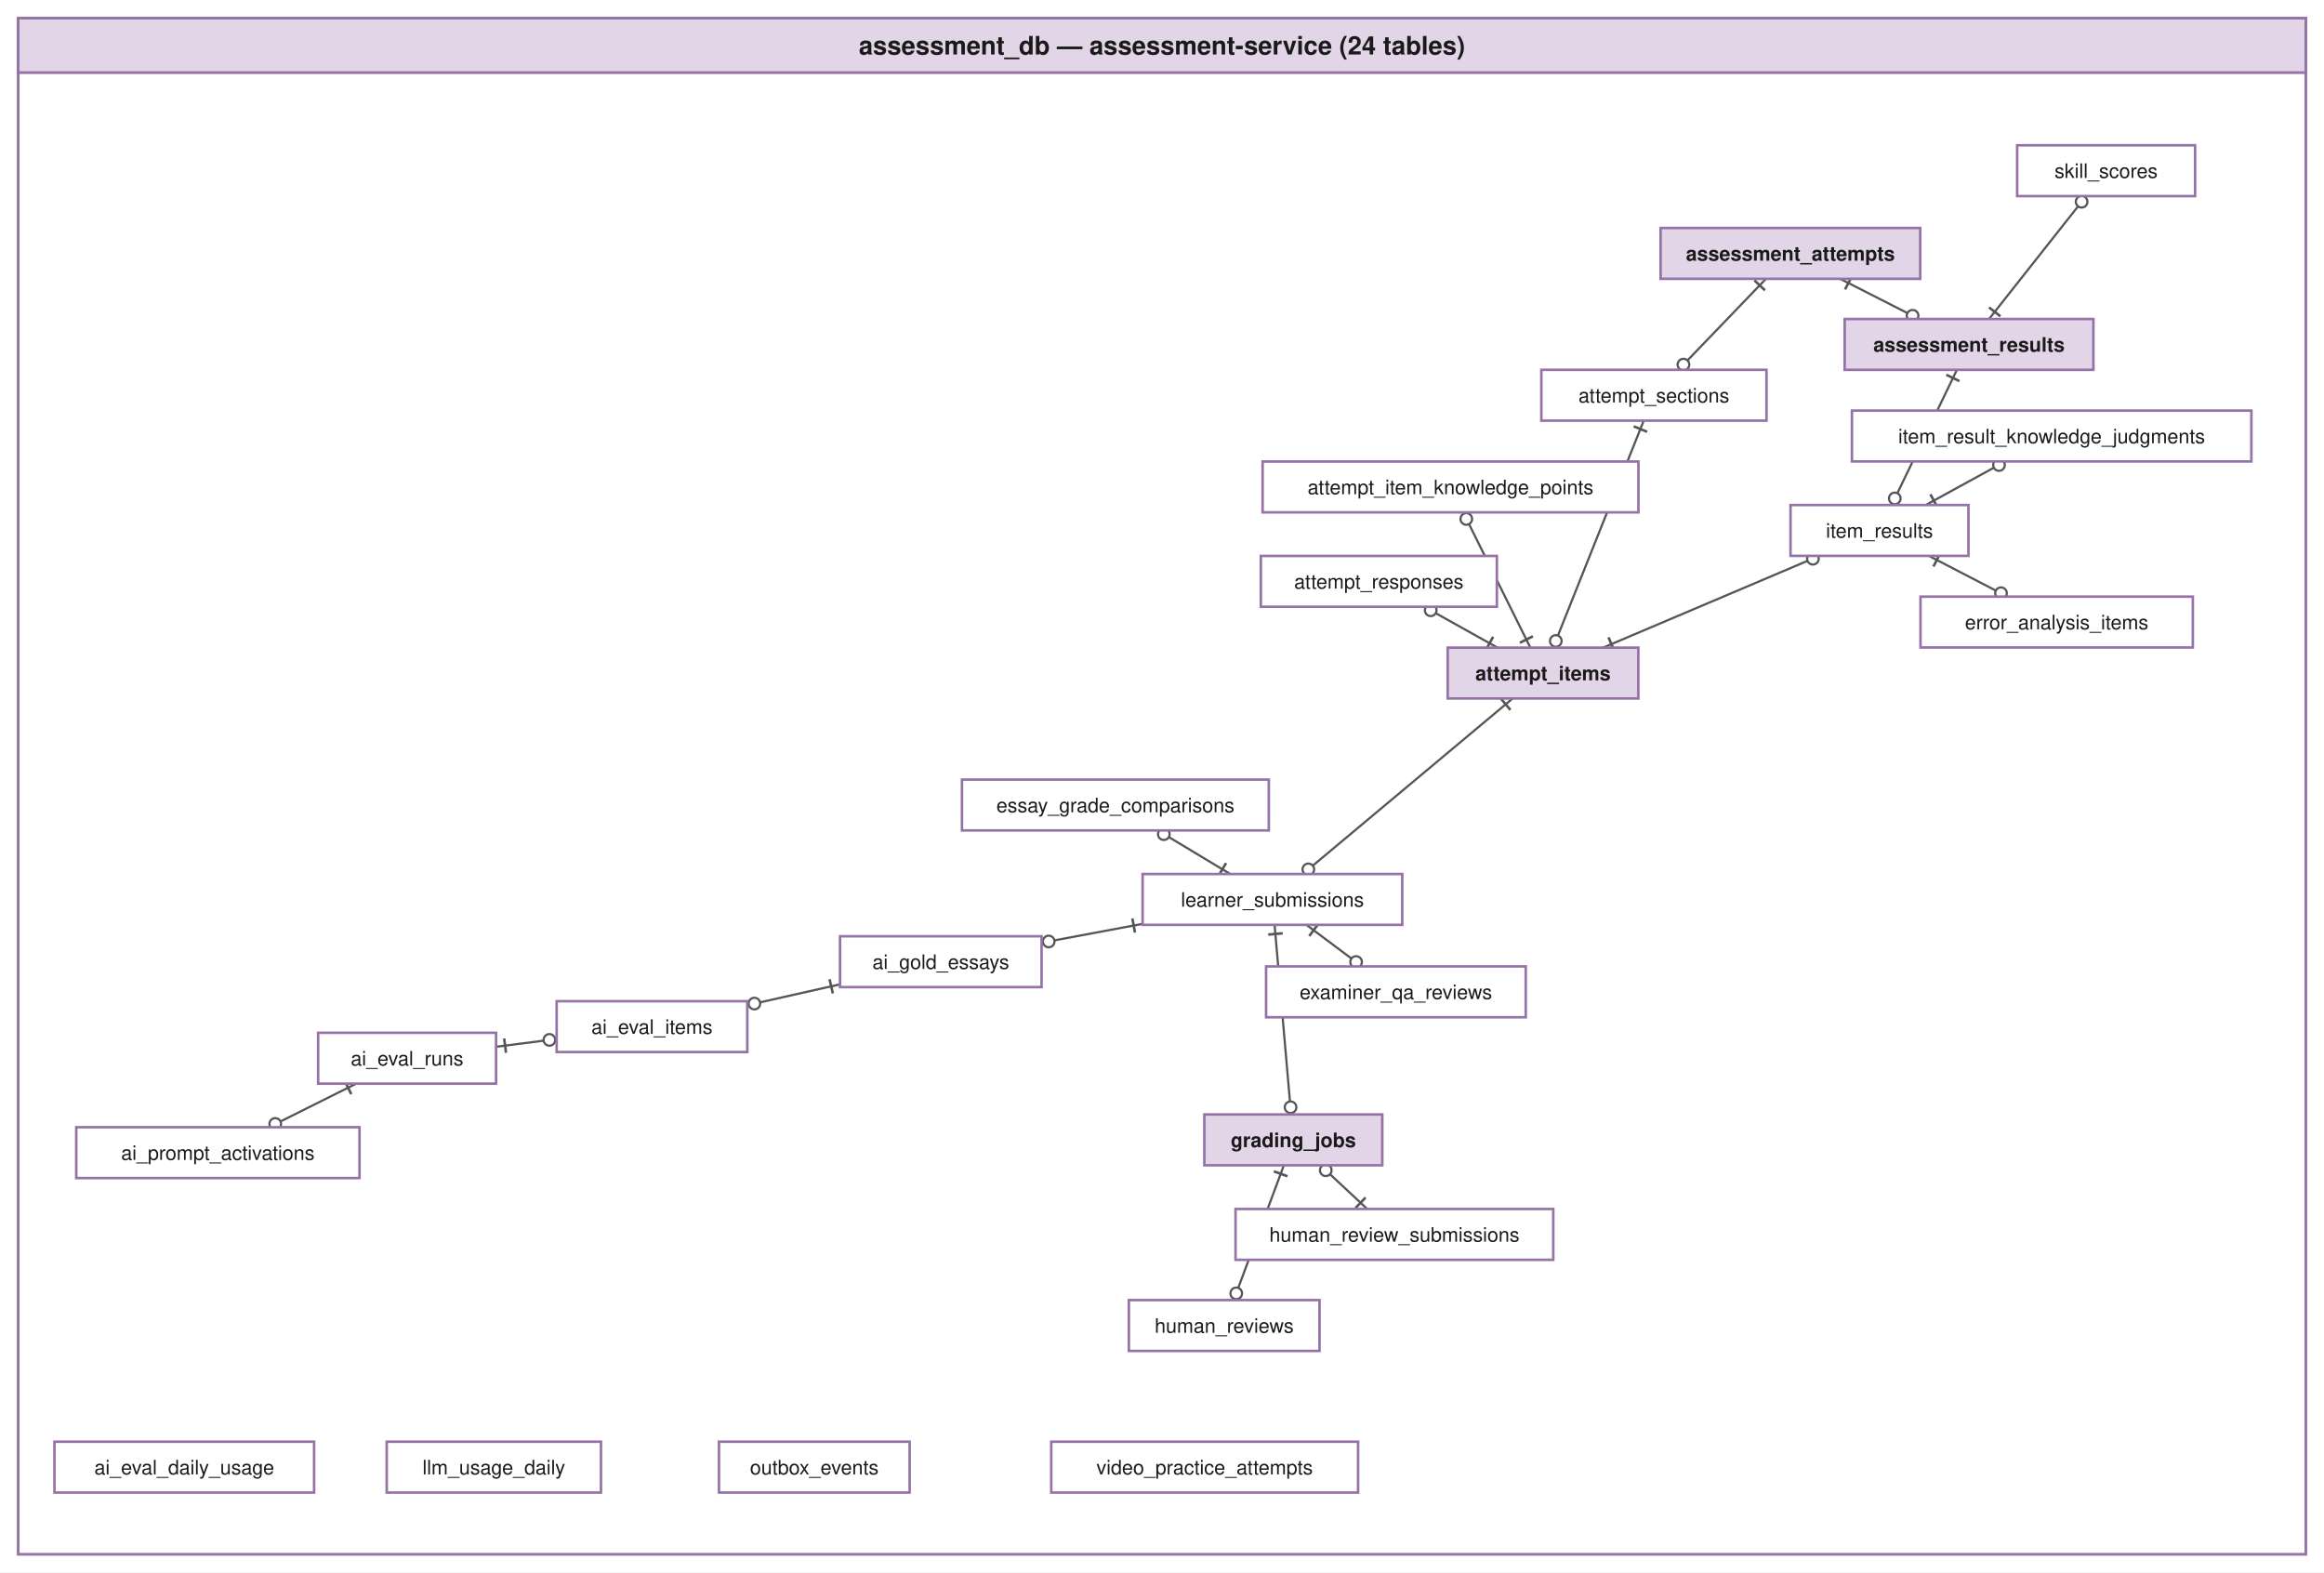
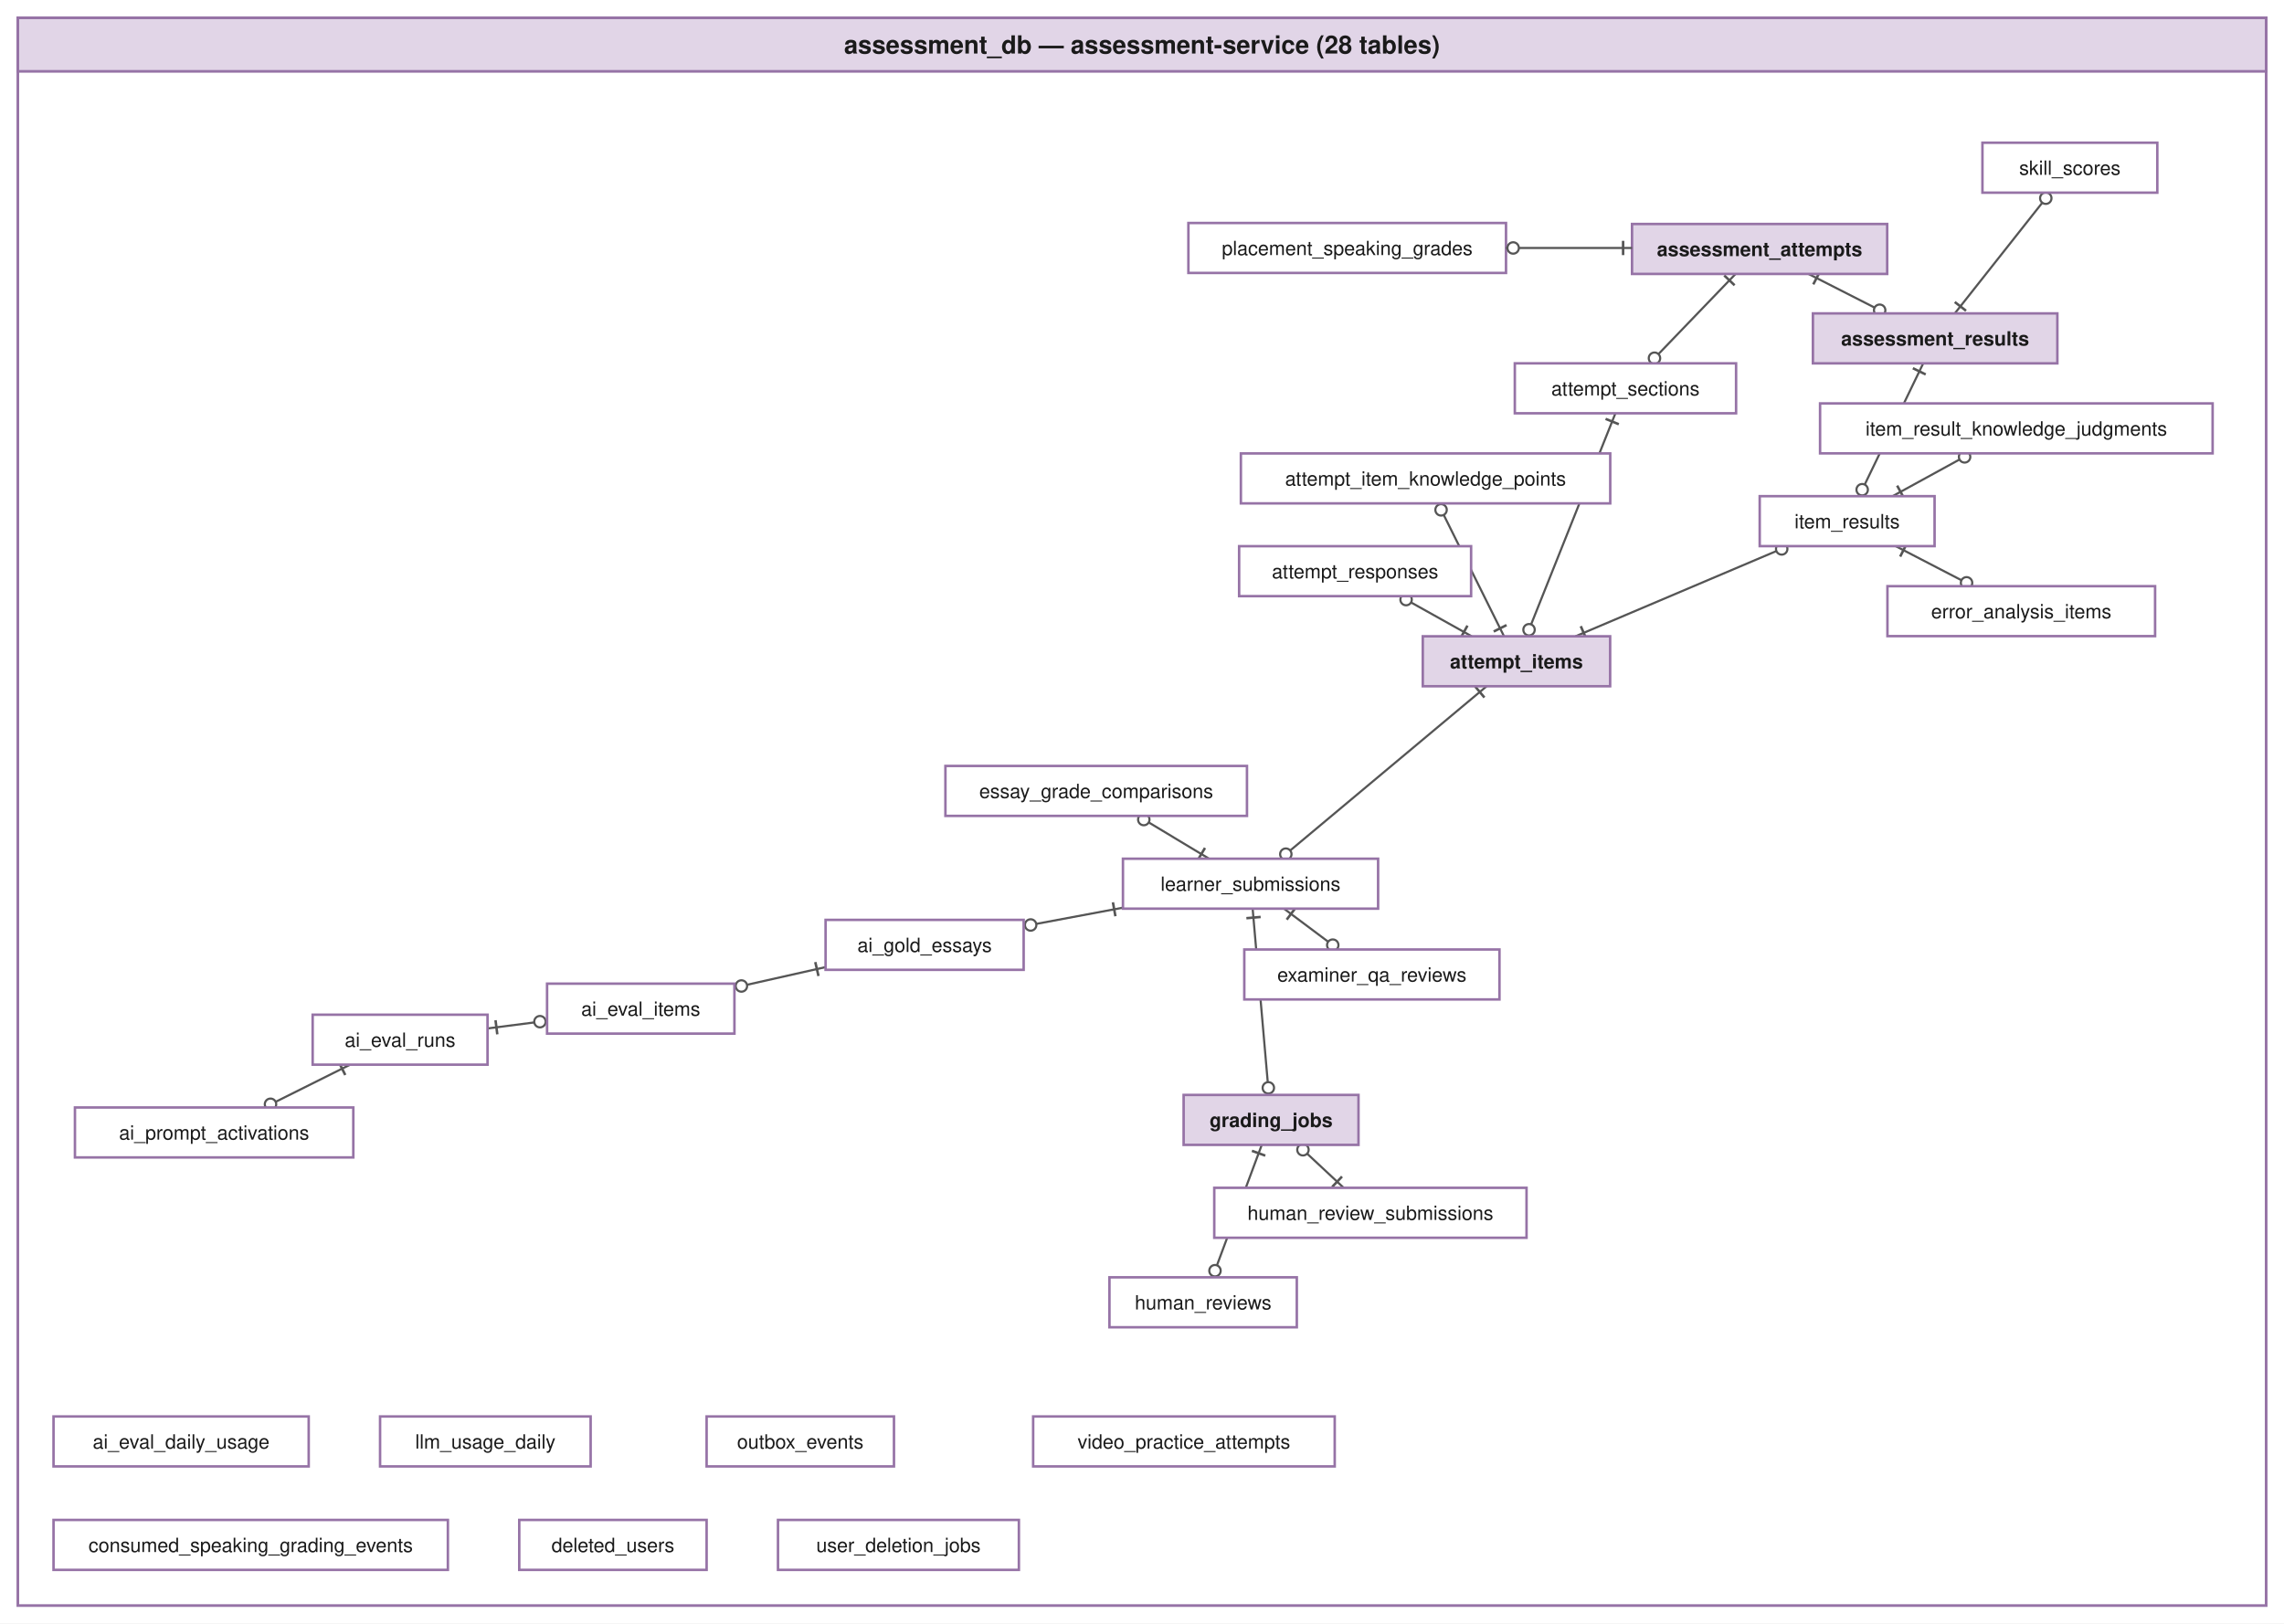
- <svg xmlns="http://www.w3.org/2000/svg" viewBox="0 0 1280 866" width="1280" height="866">
-   <rect width="1280" height="866" fill="#ffffff" />
-   <rect x="10" y="10" width="1260" height="846" fill="#ffffff" stroke="#9673a6" stroke-width="1.5" />
+ <svg xmlns="http://www.w3.org/2000/svg" viewBox="0 0 1280 910" width="1280" height="910">
+   <rect width="1280" height="910" fill="#ffffff" />
+   <rect x="10" y="10" width="1260" height="890" fill="#ffffff" stroke="#9673a6" stroke-width="1.5" />
  <rect x="10" y="10" width="1260" height="30" fill="#e1d5e7" stroke="#9673a6" stroke-width="1.5" />
-   <text x="640.0" y="30" font-family="Helvetica, Arial, sans-serif" font-size="14" font-weight="700" text-anchor="middle" fill="#1a1a1a">assessment_db — assessment-service (24 tables)</text>
+   <text x="640.0" y="30" font-family="Helvetica, Arial, sans-serif" font-size="14" font-weight="700" text-anchor="middle" fill="#1a1a1a">assessment_db — assessment-service (28 tables)</text>
  <path d="M273.2,576.5 L306.6,572.2" fill="none" stroke="#555555" stroke-width="1.2" />
  <circle cx="302.6" cy="572.7" r="3.2" fill="#ffffff" stroke="#555555" stroke-width="1.2" />
  <line x1="278.7" y1="579.8" x2="277.7" y2="571.9" stroke="#555555" stroke-width="1.4" />
  <path d="M196.2,596.8 L148.1,620.8" fill="none" stroke="#555555" stroke-width="1.2" />
  <circle cx="151.6" cy="619.0" r="3.2" fill="#ffffff" stroke="#555555" stroke-width="1.2" />
  <line x1="189.9" y1="595.4" x2="193.5" y2="602.6" stroke="#555555" stroke-width="1.4" />
  <path d="M462.7,542.1 L411.6,553.6" fill="none" stroke="#555555" stroke-width="1.2" />
  <circle cx="415.5" cy="552.7" r="3.2" fill="#ffffff" stroke="#555555" stroke-width="1.2" />
  <line x1="456.9" y1="539.3" x2="458.7" y2="547.1" stroke="#555555" stroke-width="1.4" />
  <path d="M1013.6,153.6 L1057.0,175.7" fill="none" stroke="#555555" stroke-width="1.2" />
  <circle cx="1053.4" cy="173.9" r="3.2" fill="#ffffff" stroke="#555555" stroke-width="1.2" />
  <line x1="1016.2" y1="159.4" x2="1019.9" y2="152.3" stroke="#555555" stroke-width="1.4" />
  <path d="M972.6,153.6 L924.4,203.7" fill="none" stroke="#555555" stroke-width="1.2" />
  <circle cx="927.2" cy="200.8" r="3.2" fill="#ffffff" stroke="#555555" stroke-width="1.2" />
  <line x1="966.3" y1="154.4" x2="972.1" y2="159.9" stroke="#555555" stroke-width="1.4" />
  <path d="M1077.8,203.7 L1041.9,278.1" fill="none" stroke="#555555" stroke-width="1.2" />
  <circle cx="1043.6" cy="274.5" r="3.2" fill="#ffffff" stroke="#555555" stroke-width="1.2" />
  <line x1="1072.0" y1="206.4" x2="1079.2" y2="209.9" stroke="#555555" stroke-width="1.4" />
  <path d="M1095.5,175.7 L1149.0,108.0" fill="none" stroke="#555555" stroke-width="1.2" />
  <circle cx="1146.5" cy="111.1" r="3.2" fill="#ffffff" stroke="#555555" stroke-width="1.2" />
  <line x1="1101.8" y1="174.2" x2="1095.5" y2="169.3" stroke="#555555" stroke-width="1.4" />
  <path d="M842.9,356.7 L805.9,282.2" fill="none" stroke="#555555" stroke-width="1.2" />
  <circle cx="807.6" cy="285.8" r="3.2" fill="#ffffff" stroke="#555555" stroke-width="1.2" />
  <line x1="844.3" y1="350.4" x2="837.1" y2="354.0" stroke="#555555" stroke-width="1.4" />
  <path d="M824.8,356.7 L784.5,334.2" fill="none" stroke="#555555" stroke-width="1.2" />
  <circle cx="788.0" cy="336.1" r="3.2" fill="#ffffff" stroke="#555555" stroke-width="1.2" />
  <line x1="822.4" y1="350.7" x2="818.5" y2="357.7" stroke="#555555" stroke-width="1.4" />
  <path d="M882.9,356.7 L1002.1,306.1" fill="none" stroke="#555555" stroke-width="1.2" />
  <circle cx="998.5" cy="307.7" r="3.2" fill="#ffffff" stroke="#555555" stroke-width="1.2" />
  <line x1="889.1" y1="358.4" x2="885.9" y2="351.0" stroke="#555555" stroke-width="1.4" />
  <path d="M833.1,384.7 L717.6,481.3" fill="none" stroke="#555555" stroke-width="1.2" />
  <circle cx="720.6" cy="478.8" r="3.2" fill="#ffffff" stroke="#555555" stroke-width="1.2" />
  <line x1="826.7" y1="384.8" x2="831.9" y2="391.0" stroke="#555555" stroke-width="1.4" />
  <path d="M905.3,231.7 L855.4,356.7" fill="none" stroke="#555555" stroke-width="1.2" />
  <circle cx="856.9" cy="353.0" r="3.2" fill="#ffffff" stroke="#555555" stroke-width="1.2" />
  <line x1="899.8" y1="234.8" x2="907.2" y2="237.8" stroke="#555555" stroke-width="1.4" />
  <path d="M707.1,641.8 L679.5,716.0" fill="none" stroke="#555555" stroke-width="1.2" />
  <circle cx="680.9" cy="712.3" r="3.2" fill="#ffffff" stroke="#555555" stroke-width="1.2" />
  <line x1="701.6" y1="645.1" x2="709.1" y2="647.8" stroke="#555555" stroke-width="1.4" />
  <path d="M753.0,665.8 L727.3,641.8" fill="none" stroke="#555555" stroke-width="1.2" />
  <circle cx="730.2" cy="644.5" r="3.2" fill="#ffffff" stroke="#555555" stroke-width="1.2" />
  <line x1="752.1" y1="659.5" x2="746.6" y2="665.3" stroke="#555555" stroke-width="1.4" />
  <path d="M1062.3,306.1 L1105.7,328.6" fill="none" stroke="#555555" stroke-width="1.2" />
  <circle cx="1102.1" cy="326.7" r="3.2" fill="#ffffff" stroke="#555555" stroke-width="1.2" />
  <line x1="1064.9" y1="312.0" x2="1068.5" y2="304.9" stroke="#555555" stroke-width="1.4" />
  <path d="M1060.7,278.1 L1104.5,254.1" fill="none" stroke="#555555" stroke-width="1.2" />
  <circle cx="1101.0" cy="256.1" r="3.2" fill="#ffffff" stroke="#555555" stroke-width="1.2" />
  <line x1="1067.0" y1="279.2" x2="1063.2" y2="272.2" stroke="#555555" stroke-width="1.4" />
  <path d="M629.3,508.8 L573.7,519.2" fill="none" stroke="#555555" stroke-width="1.2" />
  <circle cx="577.6" cy="518.5" r="3.2" fill="#ffffff" stroke="#555555" stroke-width="1.2" />
  <line x1="623.7" y1="505.8" x2="625.1" y2="513.6" stroke="#555555" stroke-width="1.4" />
  <path d="M677.5,481.3 L637.6,457.3" fill="none" stroke="#555555" stroke-width="1.2" />
  <circle cx="641.0" cy="459.4" r="3.2" fill="#ffffff" stroke="#555555" stroke-width="1.2" />
  <line x1="675.3" y1="475.3" x2="671.2" y2="482.2" stroke="#555555" stroke-width="1.4" />
  <path d="M719.5,509.3 L750.1,532.2" fill="none" stroke="#555555" stroke-width="1.2" />
  <circle cx="746.9" cy="529.8" r="3.2" fill="#ffffff" stroke="#555555" stroke-width="1.2" />
  <line x1="721.1" y1="515.5" x2="725.9" y2="509.1" stroke="#555555" stroke-width="1.4" />
  <path d="M702.0,509.3 L711.1,613.8" fill="none" stroke="#555555" stroke-width="1.2" />
  <circle cx="710.8" cy="609.8" r="3.2" fill="#ffffff" stroke="#555555" stroke-width="1.2" />
  <line x1="698.5" y1="514.7" x2="706.5" y2="514.0" stroke="#555555" stroke-width="1.4" />
  <rect x="30" y="794" width="143" height="28" fill="#ffffff" stroke="#9673a6" stroke-width="1.4" />
  <text x="101.5" y="812" font-family="Helvetica, Arial, sans-serif" font-size="11" font-weight="400" text-anchor="middle" fill="#1a1a1a">ai_eval_daily_usage</text>
  <rect x="306.59" y="551.391" width="105" height="28" fill="#ffffff" stroke="#9673a6" stroke-width="1.4" />
  <text x="359.09" y="569.391" font-family="Helvetica, Arial, sans-serif" font-size="11" font-weight="400" text-anchor="middle" fill="#1a1a1a">ai_eval_items</text>
  <rect x="175.22" y="568.796" width="98" height="28" fill="#ffffff" stroke="#9673a6" stroke-width="1.4" />
  <text x="224.22" y="586.796" font-family="Helvetica, Arial, sans-serif" font-size="11" font-weight="400" text-anchor="middle" fill="#1a1a1a">ai_eval_runs</text>
  <rect x="462.673" y="515.635" width="111" height="28" fill="#ffffff" stroke="#9673a6" stroke-width="1.4" />
  <text x="518.173" y="533.635" font-family="Helvetica, Arial, sans-serif" font-size="11" font-weight="400" text-anchor="middle" fill="#1a1a1a">ai_gold_essays</text>
  <rect x="42.0" y="620.796" width="156" height="28" fill="#ffffff" stroke="#9673a6" stroke-width="1.4" />
  <text x="120.0" y="638.796" font-family="Helvetica, Arial, sans-serif" font-size="11" font-weight="400" text-anchor="middle" fill="#1a1a1a">ai_prompt_activations</text>
  <rect x="914.618" y="125.553" width="143" height="28" fill="#e1d5e7" stroke="#9673a6" stroke-width="1.4" />
  <text x="986.118" y="143.553" font-family="Helvetica, Arial, sans-serif" font-size="11" font-weight="700" text-anchor="middle" fill="#1a1a1a">assessment_attempts</text>
  <rect x="1015.99" y="175.677" width="137" height="28" fill="#e1d5e7" stroke="#9673a6" stroke-width="1.4" />
  <text x="1084.49" y="193.677" font-family="Helvetica, Arial, sans-serif" font-size="11" font-weight="700" text-anchor="middle" fill="#1a1a1a">assessment_results</text>
  <rect x="695.411" y="254.171" width="207" height="28" fill="#ffffff" stroke="#9673a6" stroke-width="1.4" />
  <text x="798.911" y="272.171" font-family="Helvetica, Arial, sans-serif" font-size="11" font-weight="400" text-anchor="middle" fill="#1a1a1a">attempt_item_knowledge_points</text>
  <rect x="797.357" y="356.675" width="105" height="28" fill="#e1d5e7" stroke="#9673a6" stroke-width="1.4" />
  <text x="849.857" y="374.675" font-family="Helvetica, Arial, sans-serif" font-size="11" font-weight="700" text-anchor="middle" fill="#1a1a1a">attempt_items</text>
  <rect x="694.431" y="306.171" width="130" height="28" fill="#ffffff" stroke="#9673a6" stroke-width="1.4" />
  <text x="759.431" y="324.171" font-family="Helvetica, Arial, sans-serif" font-size="11" font-weight="400" text-anchor="middle" fill="#1a1a1a">attempt_responses</text>
  <rect x="848.933" y="203.668" width="124" height="28" fill="#ffffff" stroke="#9673a6" stroke-width="1.4" />
  <text x="910.933" y="221.668" font-family="Helvetica, Arial, sans-serif" font-size="11" font-weight="400" text-anchor="middle" fill="#1a1a1a">attempt_sections</text>
  <rect x="1057.761" y="328.585" width="150" height="28" fill="#ffffff" stroke="#9673a6" stroke-width="1.4" />
  <text x="1132.761" y="346.585" font-family="Helvetica, Arial, sans-serif" font-size="11" font-weight="400" text-anchor="middle" fill="#1a1a1a">error_analysis_items</text>
  <rect x="529.831" y="429.35" width="169" height="28" fill="#ffffff" stroke="#9673a6" stroke-width="1.4" />
  <text x="614.331" y="447.35" font-family="Helvetica, Arial, sans-serif" font-size="11" font-weight="400" text-anchor="middle" fill="#1a1a1a">essay_grade_comparisons</text>
  <rect x="697.331" y="532.236" width="143" height="28" fill="#ffffff" stroke="#9673a6" stroke-width="1.4" />
  <text x="768.831" y="550.236" font-family="Helvetica, Arial, sans-serif" font-size="11" font-weight="400" text-anchor="middle" fill="#1a1a1a">examiner_qa_reviews</text>
  <rect x="663.328" y="613.763" width="98" height="28" fill="#e1d5e7" stroke="#9673a6" stroke-width="1.4" />
  <text x="712.328" y="631.763" font-family="Helvetica, Arial, sans-serif" font-size="11" font-weight="700" text-anchor="middle" fill="#1a1a1a">grading_jobs</text>
  <rect x="680.503" y="665.831" width="175" height="28" fill="#ffffff" stroke="#9673a6" stroke-width="1.4" />
  <text x="768.003" y="683.831" font-family="Helvetica, Arial, sans-serif" font-size="11" font-weight="400" text-anchor="middle" fill="#1a1a1a">human_review_submissions</text>
  <rect x="621.758" y="716.0" width="105" height="28" fill="#ffffff" stroke="#9673a6" stroke-width="1.4" />
  <text x="674.258" y="734.0" font-family="Helvetica, Arial, sans-serif" font-size="11" font-weight="400" text-anchor="middle" fill="#1a1a1a">human_reviews</text>
  <rect x="1020.0" y="226.131" width="220" height="28" fill="#ffffff" stroke="#9673a6" stroke-width="1.4" />
  <text x="1130.0" y="244.131" font-family="Helvetica, Arial, sans-serif" font-size="11" font-weight="400" text-anchor="middle" fill="#1a1a1a">item_result_knowledge_judgments</text>
  <rect x="986.176" y="278.131" width="98" height="28" fill="#ffffff" stroke="#9673a6" stroke-width="1.4" />
  <text x="1035.176" y="296.131" font-family="Helvetica, Arial, sans-serif" font-size="11" font-weight="400" text-anchor="middle" fill="#1a1a1a">item_results</text>
  <rect x="629.323" y="481.35" width="143" height="28" fill="#ffffff" stroke="#9673a6" stroke-width="1.4" />
  <text x="700.823" y="499.35" font-family="Helvetica, Arial, sans-serif" font-size="11" font-weight="400" text-anchor="middle" fill="#1a1a1a">learner_submissions</text>
  <rect x="213" y="794" width="118" height="28" fill="#ffffff" stroke="#9673a6" stroke-width="1.4" />
  <text x="272.0" y="812" font-family="Helvetica, Arial, sans-serif" font-size="11" font-weight="400" text-anchor="middle" fill="#1a1a1a">llm_usage_daily</text>
  <rect x="396" y="794" width="105" height="28" fill="#ffffff" stroke="#9673a6" stroke-width="1.4" />
  <text x="448.5" y="812" font-family="Helvetica, Arial, sans-serif" font-size="11" font-weight="400" text-anchor="middle" fill="#1a1a1a">outbox_events</text>
  <rect x="1111.0" y="80.0" width="98" height="28" fill="#ffffff" stroke="#9673a6" stroke-width="1.4" />
  <text x="1160.0" y="98.0" font-family="Helvetica, Arial, sans-serif" font-size="11" font-weight="400" text-anchor="middle" fill="#1a1a1a">skill_scores</text>
  <rect x="579" y="794" width="169" height="28" fill="#ffffff" stroke="#9673a6" stroke-width="1.4" />
  <text x="663.5" y="812" font-family="Helvetica, Arial, sans-serif" font-size="11" font-weight="400" text-anchor="middle" fill="#1a1a1a">video_practice_attempts</text>
+   <rect x="30" y="852" width="221" height="28" fill="#ffffff" stroke="#9673a6" stroke-width="1.4" />
+   <text x="140.5" y="870" font-family="Helvetica, Arial, sans-serif" font-size="11" font-weight="400" text-anchor="middle" fill="#1a1a1a">consumed_speaking_grading_events</text>
+   <rect x="291" y="852" width="105" height="28" fill="#ffffff" stroke="#9673a6" stroke-width="1.4" />
+   <text x="343.5" y="870" font-family="Helvetica, Arial, sans-serif" font-size="11" font-weight="400" text-anchor="middle" fill="#1a1a1a">deleted_users</text>
+   <rect x="436" y="852" width="135" height="28" fill="#ffffff" stroke="#9673a6" stroke-width="1.4" />
+   <text x="503.5" y="870" font-family="Helvetica, Arial, sans-serif" font-size="11" font-weight="400" text-anchor="middle" fill="#1a1a1a">user_deletion_jobs</text>
+   <rect x="666" y="125" width="178" height="28" fill="#ffffff" stroke="#9673a6" stroke-width="1.4" />
+   <text x="755.0" y="143" font-family="Helvetica, Arial, sans-serif" font-size="11" font-weight="400" text-anchor="middle" fill="#1a1a1a">placement_speaking_grades</text>
+   <line x1="844" y1="139" x2="914.618" y2="139" stroke="#555555" stroke-width="1.2" />
+   <circle cx="848" cy="139" r="3.2" fill="#ffffff" stroke="#555555" stroke-width="1.2" />
+   <line x1="909.618" y1="135" x2="909.618" y2="143" stroke="#555555" stroke-width="1.4" />
</svg>
